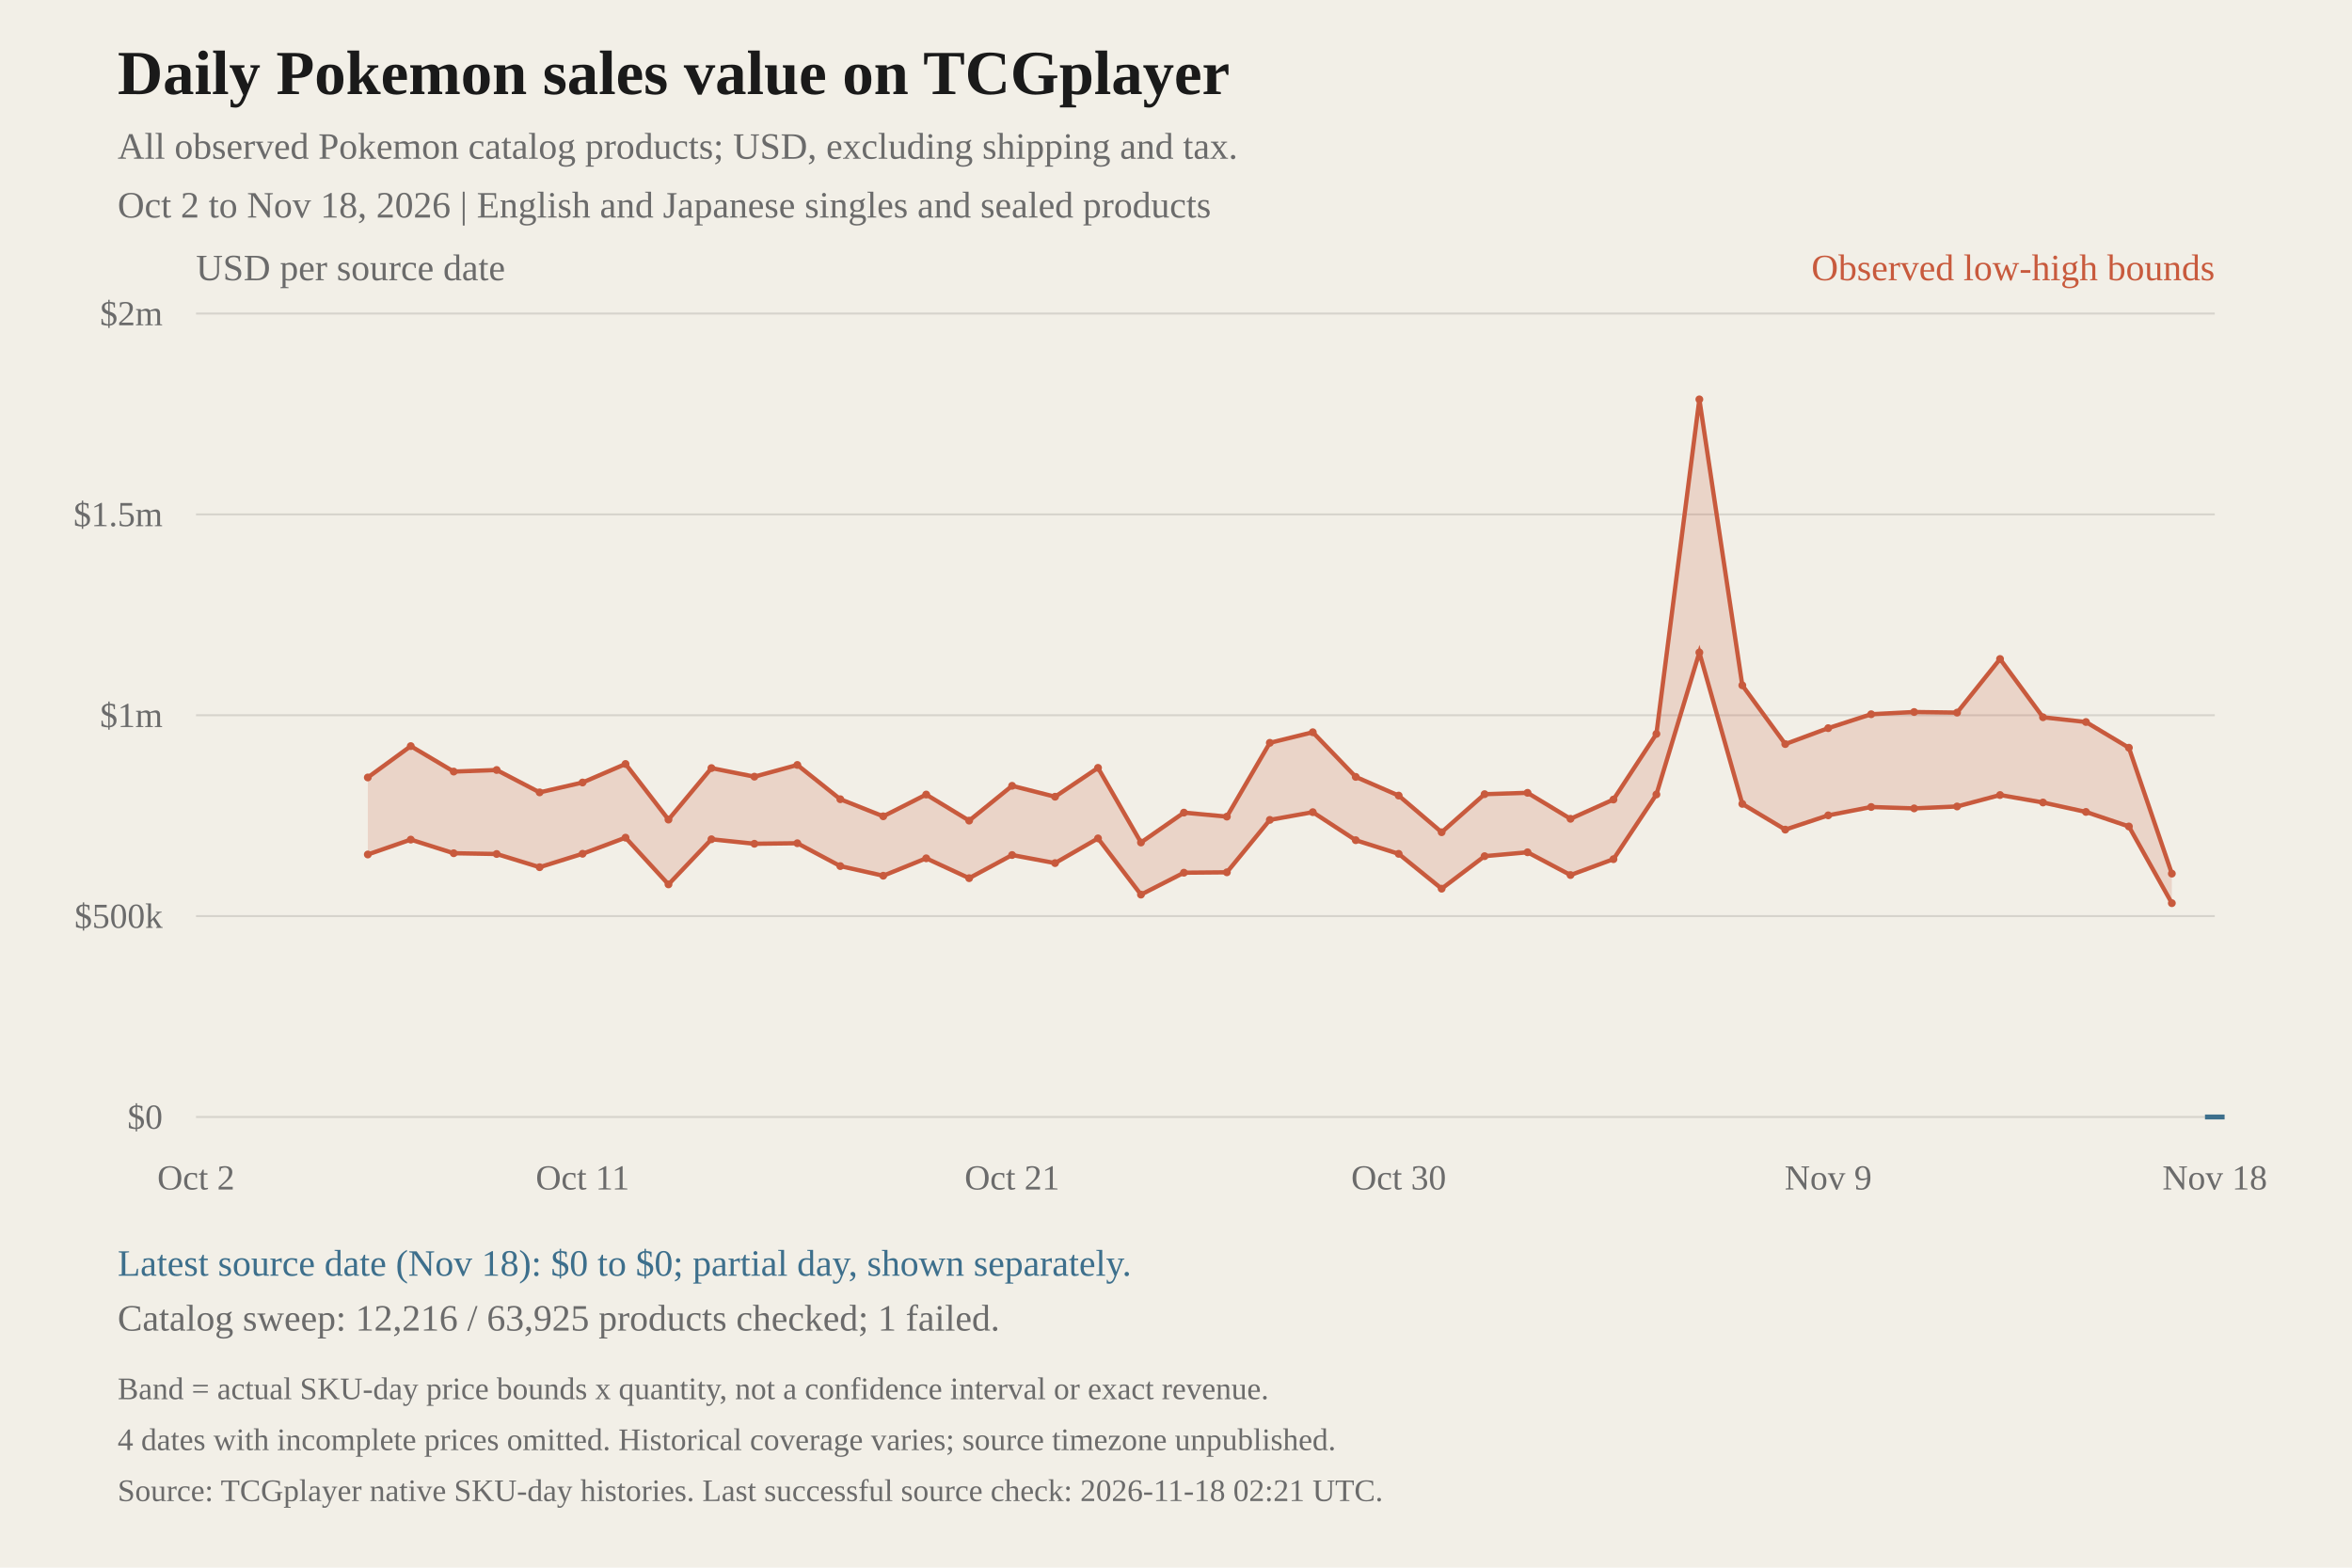
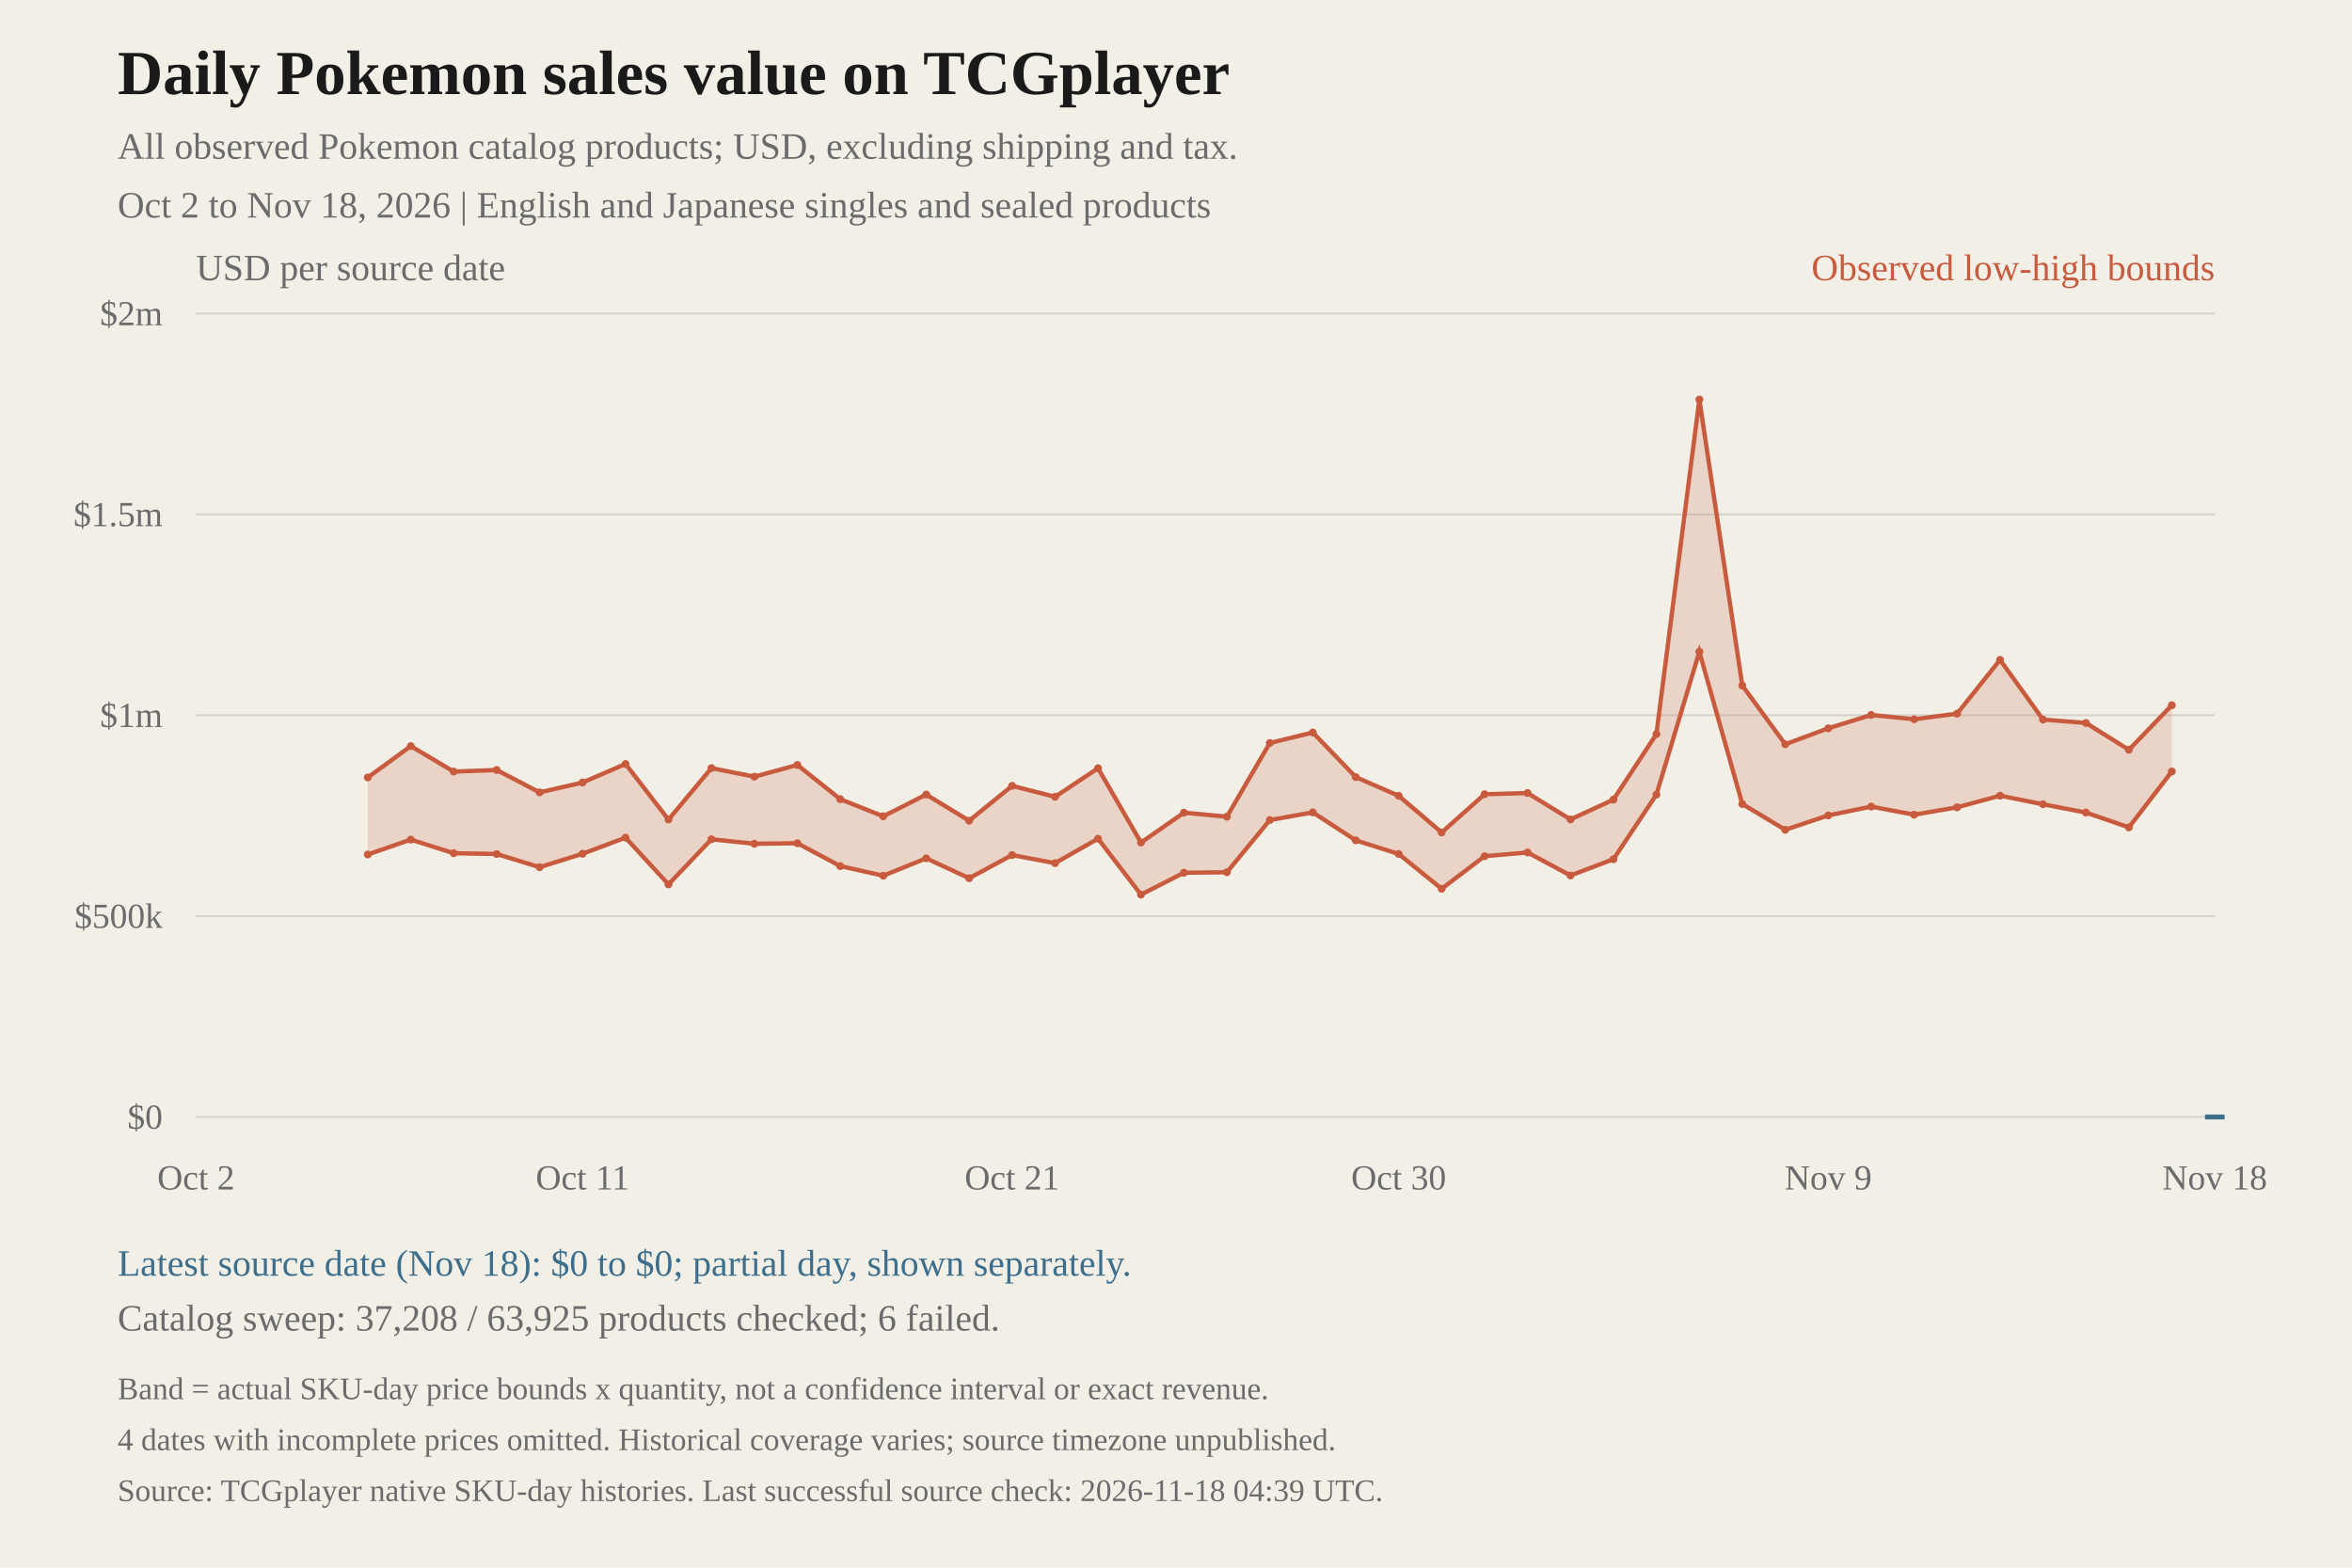
<svg xmlns="http://www.w3.org/2000/svg" width="1200" height="800" viewBox="0 0 1200 800" role="img" aria-labelledby="title description">
  <style>text{font-family:Georgia,"Liberation Serif","Times New Roman",serif;fill:#1A1A1A;font-size:19px}.title{font-size:32px;font-weight:600}.muted,.axis{fill:#6B6B6B}.axis{font-size:18px}.note{font-size:16px;fill:#6B6B6B}.grid{stroke:#D6D3CC;stroke-width:1}</style>
  <rect data-role="background" width="1200" height="800" fill="#F2EFE7" />
  <text x="60" y="48" class="title">Daily Pokemon sales value on TCGplayer</text>
  <text x="60" y="81" class="muted">All observed Pokemon catalog products; USD, excluding shipping and tax.</text>
  <text x="60" y="111" class="muted">Oct 2 to Nov 18, 2026 | English and Japanese singles and sealed products</text>
  <text x="100" y="143" class="muted">USD per source date</text>
  <text x="1130" y="143" text-anchor="end" style="fill:#C85A3D">Observed low-high bounds</text>
  <path d="M100,570H1130" class="grid" />
  <text x="83" y="576" class="axis" text-anchor="end">$0</text>
  <path d="M100,467.5H1130" class="grid" />
  <text x="83" y="473.5" class="axis" text-anchor="end">$500k</text>
  <path d="M100,365H1130" class="grid" />
  <text x="83" y="371" class="axis" text-anchor="end">$1m</text>
  <path d="M100,262.5H1130" class="grid" />
  <text x="83" y="268.5" class="axis" text-anchor="end">$1.5m</text>
  <path d="M100,160H1130" class="grid" />
  <text x="83" y="166" class="axis" text-anchor="end">$2m</text>
-   <polygon data-series="historical" points="187.66,396.744 209.574,380.745 231.489,393.742 253.404,392.934 275.319,404.354 297.234,399.317 319.149,389.861 341.064,418.25 362.979,391.961 384.894,396.338 406.809,390.359 428.723,407.849 450.638,416.566 472.553,405.461 494.468,418.776 516.383,401.004 538.298,406.576 560.213,391.842 582.128,429.934 604.043,414.685 625.957,416.727 647.872,379.068 669.787,373.667 691.702,396.45 713.617,405.992 735.532,424.697 757.447,405.27 779.362,404.579 801.277,417.844 823.191,408.005 845.106,374.519 867.021,203.799 888.936,349.73 910.851,379.702 932.766,371.581 954.681,364.48 976.596,363.341 998.511,363.652 1020.426,336.283 1042.34,366.023 1064.255,368.444 1086.17,381.572 1108.085,445.82 1108.085,460.891 1086.17,421.75 1064.255,414.331 1042.34,409.52 1020.426,405.707 998.511,411.548 976.596,412.528 954.681,411.816 932.766,416.075 910.851,423.36 888.936,410.224 867.021,332.963 845.106,405.421 823.191,438.442 801.277,446.538 779.362,434.926 757.447,436.908 735.532,453.501 713.617,435.72 691.702,428.756 669.787,414.453 647.872,418.397 625.957,445.147 604.043,445.344 582.128,456.528 560.213,427.829 538.298,440.442 516.383,436.325 494.468,448.137 472.553,438 450.638,446.89 428.723,441.968 406.809,430.31 384.894,430.576 362.979,428.283 341.064,451.308 319.149,427.463 297.234,435.683 275.319,442.538 253.404,435.799 231.489,435.406 209.574,428.459 187.66,436.048" fill="#C85A3D" fill-opacity="0.18" />
-   <polyline data-series="historical" points="187.66,436.048 209.574,428.459 231.489,435.406 253.404,435.799 275.319,442.538 297.234,435.683 319.149,427.463 341.064,451.308 362.979,428.283 384.894,430.576 406.809,430.31 428.723,441.968 450.638,446.89 472.553,438 494.468,448.137 516.383,436.325 538.298,440.442 560.213,427.829 582.128,456.528 604.043,445.344 625.957,445.147 647.872,418.397 669.787,414.453 691.702,428.756 713.617,435.72 735.532,453.501 757.447,436.908 779.362,434.926 801.277,446.538 823.191,438.442 845.106,405.421 867.021,332.963 888.936,410.224 910.851,423.36 932.766,416.075 954.681,411.816 976.596,412.528 998.511,411.548 1020.426,405.707 1042.34,409.52 1064.255,414.331 1086.17,421.75 1108.085,460.891" fill="none" stroke="#C85A3D" stroke-width="2.2" />
+   <polygon data-series="historical" points="187.66,396.744 209.574,380.745 231.489,393.742 253.404,392.934 275.319,404.354 297.234,399.317 319.149,389.861 341.064,418.25 362.979,391.961 384.894,396.338 406.809,390.359 428.723,407.849 450.638,416.566 472.553,405.461 494.468,418.819 516.383,401.024 538.298,406.609 560.213,392.037 582.128,429.948 604.043,414.71 625.957,416.761 647.872,379.152 669.787,373.796 691.702,396.542 713.617,406.113 735.532,424.804 757.447,405.303 779.362,404.694 801.277,418.156 823.191,408.042 845.106,374.598 867.021,203.881 888.936,349.849 910.851,379.806 932.766,371.651 954.681,364.848 976.596,367.037 998.511,364.182 1020.426,336.734 1042.34,367.191 1064.255,368.934 1086.17,382.617 1108.085,359.873 1108.085,393.691 1086.17,422.216 1064.255,414.657 1042.34,410.425 1020.426,406.046 998.511,411.994 976.596,415.742 954.681,411.605 932.766,416.115 910.851,423.436 888.936,410.296 867.021,332.575 845.106,405.486 823.191,438.466 801.277,446.763 779.362,435.019 757.447,436.931 735.532,453.551 713.617,435.779 691.702,428.826 669.787,414.559 647.872,418.472 625.957,445.119 604.043,445.358 582.128,456.534 560.213,427.988 538.298,440.473 516.383,436.34 494.468,448.153 472.553,438 450.638,446.89 428.723,441.968 406.809,430.31 384.894,430.576 362.979,428.283 341.064,451.308 319.149,427.463 297.234,435.683 275.319,442.538 253.404,435.799 231.489,435.406 209.574,428.459 187.66,436.048" fill="#C85A3D" fill-opacity="0.18" />
+   <polyline data-series="historical" points="187.66,436.048 209.574,428.459 231.489,435.406 253.404,435.799 275.319,442.538 297.234,435.683 319.149,427.463 341.064,451.308 362.979,428.283 384.894,430.576 406.809,430.31 428.723,441.968 450.638,446.89 472.553,438 494.468,448.153 516.383,436.34 538.298,440.473 560.213,427.988 582.128,456.534 604.043,445.358 625.957,445.119 647.872,418.472 669.787,414.559 691.702,428.826 713.617,435.779 735.532,453.551 757.447,436.931 779.362,435.019 801.277,446.763 823.191,438.466 845.106,405.486 867.021,332.575 888.936,410.296 910.851,423.436 932.766,416.115 954.681,411.605 976.596,415.742 998.511,411.994 1020.426,406.046 1042.34,410.425 1064.255,414.657 1086.17,422.216 1108.085,393.691" fill="none" stroke="#C85A3D" stroke-width="2.2" />
  <circle cx="187.66" cy="436.048" r="2" fill="#C85A3D" />
  <circle cx="209.574" cy="428.459" r="2" fill="#C85A3D" />
  <circle cx="231.489" cy="435.406" r="2" fill="#C85A3D" />
  <circle cx="253.404" cy="435.799" r="2" fill="#C85A3D" />
  <circle cx="275.319" cy="442.538" r="2" fill="#C85A3D" />
  <circle cx="297.234" cy="435.683" r="2" fill="#C85A3D" />
  <circle cx="319.149" cy="427.463" r="2" fill="#C85A3D" />
  <circle cx="341.064" cy="451.308" r="2" fill="#C85A3D" />
  <circle cx="362.979" cy="428.283" r="2" fill="#C85A3D" />
  <circle cx="384.894" cy="430.576" r="2" fill="#C85A3D" />
  <circle cx="406.809" cy="430.31" r="2" fill="#C85A3D" />
  <circle cx="428.723" cy="441.968" r="2" fill="#C85A3D" />
  <circle cx="450.638" cy="446.89" r="2" fill="#C85A3D" />
  <circle cx="472.553" cy="438" r="2" fill="#C85A3D" />
-   <circle cx="494.468" cy="448.137" r="2" fill="#C85A3D" />
-   <circle cx="516.383" cy="436.325" r="2" fill="#C85A3D" />
-   <circle cx="538.298" cy="440.442" r="2" fill="#C85A3D" />
-   <circle cx="560.213" cy="427.829" r="2" fill="#C85A3D" />
-   <circle cx="582.128" cy="456.528" r="2" fill="#C85A3D" />
-   <circle cx="604.043" cy="445.344" r="2" fill="#C85A3D" />
-   <circle cx="625.957" cy="445.147" r="2" fill="#C85A3D" />
-   <circle cx="647.872" cy="418.397" r="2" fill="#C85A3D" />
-   <circle cx="669.787" cy="414.453" r="2" fill="#C85A3D" />
-   <circle cx="691.702" cy="428.756" r="2" fill="#C85A3D" />
-   <circle cx="713.617" cy="435.72" r="2" fill="#C85A3D" />
-   <circle cx="735.532" cy="453.501" r="2" fill="#C85A3D" />
-   <circle cx="757.447" cy="436.908" r="2" fill="#C85A3D" />
-   <circle cx="779.362" cy="434.926" r="2" fill="#C85A3D" />
-   <circle cx="801.277" cy="446.538" r="2" fill="#C85A3D" />
-   <circle cx="823.191" cy="438.442" r="2" fill="#C85A3D" />
-   <circle cx="845.106" cy="405.421" r="2" fill="#C85A3D" />
-   <circle cx="867.021" cy="332.963" r="2" fill="#C85A3D" />
-   <circle cx="888.936" cy="410.224" r="2" fill="#C85A3D" />
-   <circle cx="910.851" cy="423.36" r="2" fill="#C85A3D" />
-   <circle cx="932.766" cy="416.075" r="2" fill="#C85A3D" />
-   <circle cx="954.681" cy="411.816" r="2" fill="#C85A3D" />
-   <circle cx="976.596" cy="412.528" r="2" fill="#C85A3D" />
-   <circle cx="998.511" cy="411.548" r="2" fill="#C85A3D" />
-   <circle cx="1020.426" cy="405.707" r="2" fill="#C85A3D" />
-   <circle cx="1042.34" cy="409.52" r="2" fill="#C85A3D" />
-   <circle cx="1064.255" cy="414.331" r="2" fill="#C85A3D" />
-   <circle cx="1086.17" cy="421.75" r="2" fill="#C85A3D" />
-   <circle cx="1108.085" cy="460.891" r="2" fill="#C85A3D" />
-   <polyline data-series="historical" points="187.66,396.744 209.574,380.745 231.489,393.742 253.404,392.934 275.319,404.354 297.234,399.317 319.149,389.861 341.064,418.25 362.979,391.961 384.894,396.338 406.809,390.359 428.723,407.849 450.638,416.566 472.553,405.461 494.468,418.776 516.383,401.004 538.298,406.576 560.213,391.842 582.128,429.934 604.043,414.685 625.957,416.727 647.872,379.068 669.787,373.667 691.702,396.45 713.617,405.992 735.532,424.697 757.447,405.27 779.362,404.579 801.277,417.844 823.191,408.005 845.106,374.519 867.021,203.799 888.936,349.73 910.851,379.702 932.766,371.581 954.681,364.48 976.596,363.341 998.511,363.652 1020.426,336.283 1042.34,366.023 1064.255,368.444 1086.17,381.572 1108.085,445.82" fill="none" stroke="#C85A3D" stroke-width="2.2" />
+   <circle cx="494.468" cy="448.153" r="2" fill="#C85A3D" />
+   <circle cx="516.383" cy="436.34" r="2" fill="#C85A3D" />
+   <circle cx="538.298" cy="440.473" r="2" fill="#C85A3D" />
+   <circle cx="560.213" cy="427.988" r="2" fill="#C85A3D" />
+   <circle cx="582.128" cy="456.534" r="2" fill="#C85A3D" />
+   <circle cx="604.043" cy="445.358" r="2" fill="#C85A3D" />
+   <circle cx="625.957" cy="445.119" r="2" fill="#C85A3D" />
+   <circle cx="647.872" cy="418.472" r="2" fill="#C85A3D" />
+   <circle cx="669.787" cy="414.559" r="2" fill="#C85A3D" />
+   <circle cx="691.702" cy="428.826" r="2" fill="#C85A3D" />
+   <circle cx="713.617" cy="435.779" r="2" fill="#C85A3D" />
+   <circle cx="735.532" cy="453.551" r="2" fill="#C85A3D" />
+   <circle cx="757.447" cy="436.931" r="2" fill="#C85A3D" />
+   <circle cx="779.362" cy="435.019" r="2" fill="#C85A3D" />
+   <circle cx="801.277" cy="446.763" r="2" fill="#C85A3D" />
+   <circle cx="823.191" cy="438.466" r="2" fill="#C85A3D" />
+   <circle cx="845.106" cy="405.486" r="2" fill="#C85A3D" />
+   <circle cx="867.021" cy="332.575" r="2" fill="#C85A3D" />
+   <circle cx="888.936" cy="410.296" r="2" fill="#C85A3D" />
+   <circle cx="910.851" cy="423.436" r="2" fill="#C85A3D" />
+   <circle cx="932.766" cy="416.115" r="2" fill="#C85A3D" />
+   <circle cx="954.681" cy="411.605" r="2" fill="#C85A3D" />
+   <circle cx="976.596" cy="415.742" r="2" fill="#C85A3D" />
+   <circle cx="998.511" cy="411.994" r="2" fill="#C85A3D" />
+   <circle cx="1020.426" cy="406.046" r="2" fill="#C85A3D" />
+   <circle cx="1042.34" cy="410.425" r="2" fill="#C85A3D" />
+   <circle cx="1064.255" cy="414.657" r="2" fill="#C85A3D" />
+   <circle cx="1086.17" cy="422.216" r="2" fill="#C85A3D" />
+   <circle cx="1108.085" cy="393.691" r="2" fill="#C85A3D" />
+   <polyline data-series="historical" points="187.66,396.744 209.574,380.745 231.489,393.742 253.404,392.934 275.319,404.354 297.234,399.317 319.149,389.861 341.064,418.25 362.979,391.961 384.894,396.338 406.809,390.359 428.723,407.849 450.638,416.566 472.553,405.461 494.468,418.819 516.383,401.024 538.298,406.609 560.213,392.037 582.128,429.948 604.043,414.71 625.957,416.761 647.872,379.152 669.787,373.796 691.702,396.542 713.617,406.113 735.532,424.804 757.447,405.303 779.362,404.694 801.277,418.156 823.191,408.042 845.106,374.598 867.021,203.881 888.936,349.849 910.851,379.806 932.766,371.651 954.681,364.848 976.596,367.037 998.511,364.182 1020.426,336.734 1042.34,367.191 1064.255,368.934 1086.17,382.617 1108.085,359.873" fill="none" stroke="#C85A3D" stroke-width="2.2" />
  <circle cx="187.66" cy="396.744" r="2" fill="#C85A3D" />
  <circle cx="209.574" cy="380.745" r="2" fill="#C85A3D" />
  <circle cx="231.489" cy="393.742" r="2" fill="#C85A3D" />
  <circle cx="253.404" cy="392.934" r="2" fill="#C85A3D" />
  <circle cx="275.319" cy="404.354" r="2" fill="#C85A3D" />
  <circle cx="297.234" cy="399.317" r="2" fill="#C85A3D" />
  <circle cx="319.149" cy="389.861" r="2" fill="#C85A3D" />
  <circle cx="341.064" cy="418.25" r="2" fill="#C85A3D" />
  <circle cx="362.979" cy="391.961" r="2" fill="#C85A3D" />
  <circle cx="384.894" cy="396.338" r="2" fill="#C85A3D" />
  <circle cx="406.809" cy="390.359" r="2" fill="#C85A3D" />
  <circle cx="428.723" cy="407.849" r="2" fill="#C85A3D" />
  <circle cx="450.638" cy="416.566" r="2" fill="#C85A3D" />
  <circle cx="472.553" cy="405.461" r="2" fill="#C85A3D" />
-   <circle cx="494.468" cy="418.776" r="2" fill="#C85A3D" />
-   <circle cx="516.383" cy="401.004" r="2" fill="#C85A3D" />
-   <circle cx="538.298" cy="406.576" r="2" fill="#C85A3D" />
-   <circle cx="560.213" cy="391.842" r="2" fill="#C85A3D" />
-   <circle cx="582.128" cy="429.934" r="2" fill="#C85A3D" />
-   <circle cx="604.043" cy="414.685" r="2" fill="#C85A3D" />
-   <circle cx="625.957" cy="416.727" r="2" fill="#C85A3D" />
-   <circle cx="647.872" cy="379.068" r="2" fill="#C85A3D" />
-   <circle cx="669.787" cy="373.667" r="2" fill="#C85A3D" />
-   <circle cx="691.702" cy="396.45" r="2" fill="#C85A3D" />
-   <circle cx="713.617" cy="405.992" r="2" fill="#C85A3D" />
-   <circle cx="735.532" cy="424.697" r="2" fill="#C85A3D" />
-   <circle cx="757.447" cy="405.27" r="2" fill="#C85A3D" />
-   <circle cx="779.362" cy="404.579" r="2" fill="#C85A3D" />
-   <circle cx="801.277" cy="417.844" r="2" fill="#C85A3D" />
-   <circle cx="823.191" cy="408.005" r="2" fill="#C85A3D" />
-   <circle cx="845.106" cy="374.519" r="2" fill="#C85A3D" />
-   <circle cx="867.021" cy="203.799" r="2" fill="#C85A3D" />
-   <circle cx="888.936" cy="349.73" r="2" fill="#C85A3D" />
-   <circle cx="910.851" cy="379.702" r="2" fill="#C85A3D" />
-   <circle cx="932.766" cy="371.581" r="2" fill="#C85A3D" />
-   <circle cx="954.681" cy="364.48" r="2" fill="#C85A3D" />
-   <circle cx="976.596" cy="363.341" r="2" fill="#C85A3D" />
-   <circle cx="998.511" cy="363.652" r="2" fill="#C85A3D" />
-   <circle cx="1020.426" cy="336.283" r="2" fill="#C85A3D" />
-   <circle cx="1042.34" cy="366.023" r="2" fill="#C85A3D" />
-   <circle cx="1064.255" cy="368.444" r="2" fill="#C85A3D" />
-   <circle cx="1086.17" cy="381.572" r="2" fill="#C85A3D" />
-   <circle cx="1108.085" cy="445.82" r="2" fill="#C85A3D" />
+   <circle cx="494.468" cy="418.819" r="2" fill="#C85A3D" />
+   <circle cx="516.383" cy="401.024" r="2" fill="#C85A3D" />
+   <circle cx="538.298" cy="406.609" r="2" fill="#C85A3D" />
+   <circle cx="560.213" cy="392.037" r="2" fill="#C85A3D" />
+   <circle cx="582.128" cy="429.948" r="2" fill="#C85A3D" />
+   <circle cx="604.043" cy="414.71" r="2" fill="#C85A3D" />
+   <circle cx="625.957" cy="416.761" r="2" fill="#C85A3D" />
+   <circle cx="647.872" cy="379.152" r="2" fill="#C85A3D" />
+   <circle cx="669.787" cy="373.796" r="2" fill="#C85A3D" />
+   <circle cx="691.702" cy="396.542" r="2" fill="#C85A3D" />
+   <circle cx="713.617" cy="406.113" r="2" fill="#C85A3D" />
+   <circle cx="735.532" cy="424.804" r="2" fill="#C85A3D" />
+   <circle cx="757.447" cy="405.303" r="2" fill="#C85A3D" />
+   <circle cx="779.362" cy="404.694" r="2" fill="#C85A3D" />
+   <circle cx="801.277" cy="418.156" r="2" fill="#C85A3D" />
+   <circle cx="823.191" cy="408.042" r="2" fill="#C85A3D" />
+   <circle cx="845.106" cy="374.598" r="2" fill="#C85A3D" />
+   <circle cx="867.021" cy="203.881" r="2" fill="#C85A3D" />
+   <circle cx="888.936" cy="349.849" r="2" fill="#C85A3D" />
+   <circle cx="910.851" cy="379.806" r="2" fill="#C85A3D" />
+   <circle cx="932.766" cy="371.651" r="2" fill="#C85A3D" />
+   <circle cx="954.681" cy="364.848" r="2" fill="#C85A3D" />
+   <circle cx="976.596" cy="367.037" r="2" fill="#C85A3D" />
+   <circle cx="998.511" cy="364.182" r="2" fill="#C85A3D" />
+   <circle cx="1020.426" cy="336.734" r="2" fill="#C85A3D" />
+   <circle cx="1042.34" cy="367.191" r="2" fill="#C85A3D" />
+   <circle cx="1064.255" cy="368.934" r="2" fill="#C85A3D" />
+   <circle cx="1086.17" cy="382.617" r="2" fill="#C85A3D" />
+   <circle cx="1108.085" cy="359.873" r="2" fill="#C85A3D" />
  <path data-series="partial-day" d="M1130,570V570M1125,570h10M1125,570h10" fill="none" stroke="#3D6F8C" stroke-width="2.5" />
  <text x="100" y="607" class="axis" text-anchor="middle">Oct 2</text>
  <text x="297.234" y="607" class="axis" text-anchor="middle">Oct 11</text>
  <text x="516.383" y="607" class="axis" text-anchor="middle">Oct 21</text>
  <text x="713.617" y="607" class="axis" text-anchor="middle">Oct 30</text>
  <text x="932.766" y="607" class="axis" text-anchor="middle">Nov 9</text>
  <text x="1130" y="607" class="axis" text-anchor="middle">Nov 18</text>
  <text x="60" y="651" style="fill:#3D6F8C">Latest source date (Nov 18): $0 to $0; partial day, shown separately.</text>
-   <text x="60" y="679" class="muted">Catalog sweep: 12,216 / 63,925 products checked; 1 failed.</text>
+   <text x="60" y="679" class="muted">Catalog sweep: 37,208 / 63,925 products checked; 6 failed.</text>
  <text x="60" y="714" class="note">Band = actual SKU-day price bounds x quantity, not a confidence interval or exact revenue.</text>
  <text x="60" y="740" class="note">4 dates with incomplete prices omitted. Historical coverage varies; source timezone unpublished.</text>
-   <text x="60" y="766" class="note">Source: TCGplayer native SKU-day histories. Last successful source check: 2026-11-18 02:21 UTC.</text>
+   <text x="60" y="766" class="note">Source: TCGplayer native SKU-day histories. Last successful source check: 2026-11-18 04:39 UTC.</text>
</svg>
